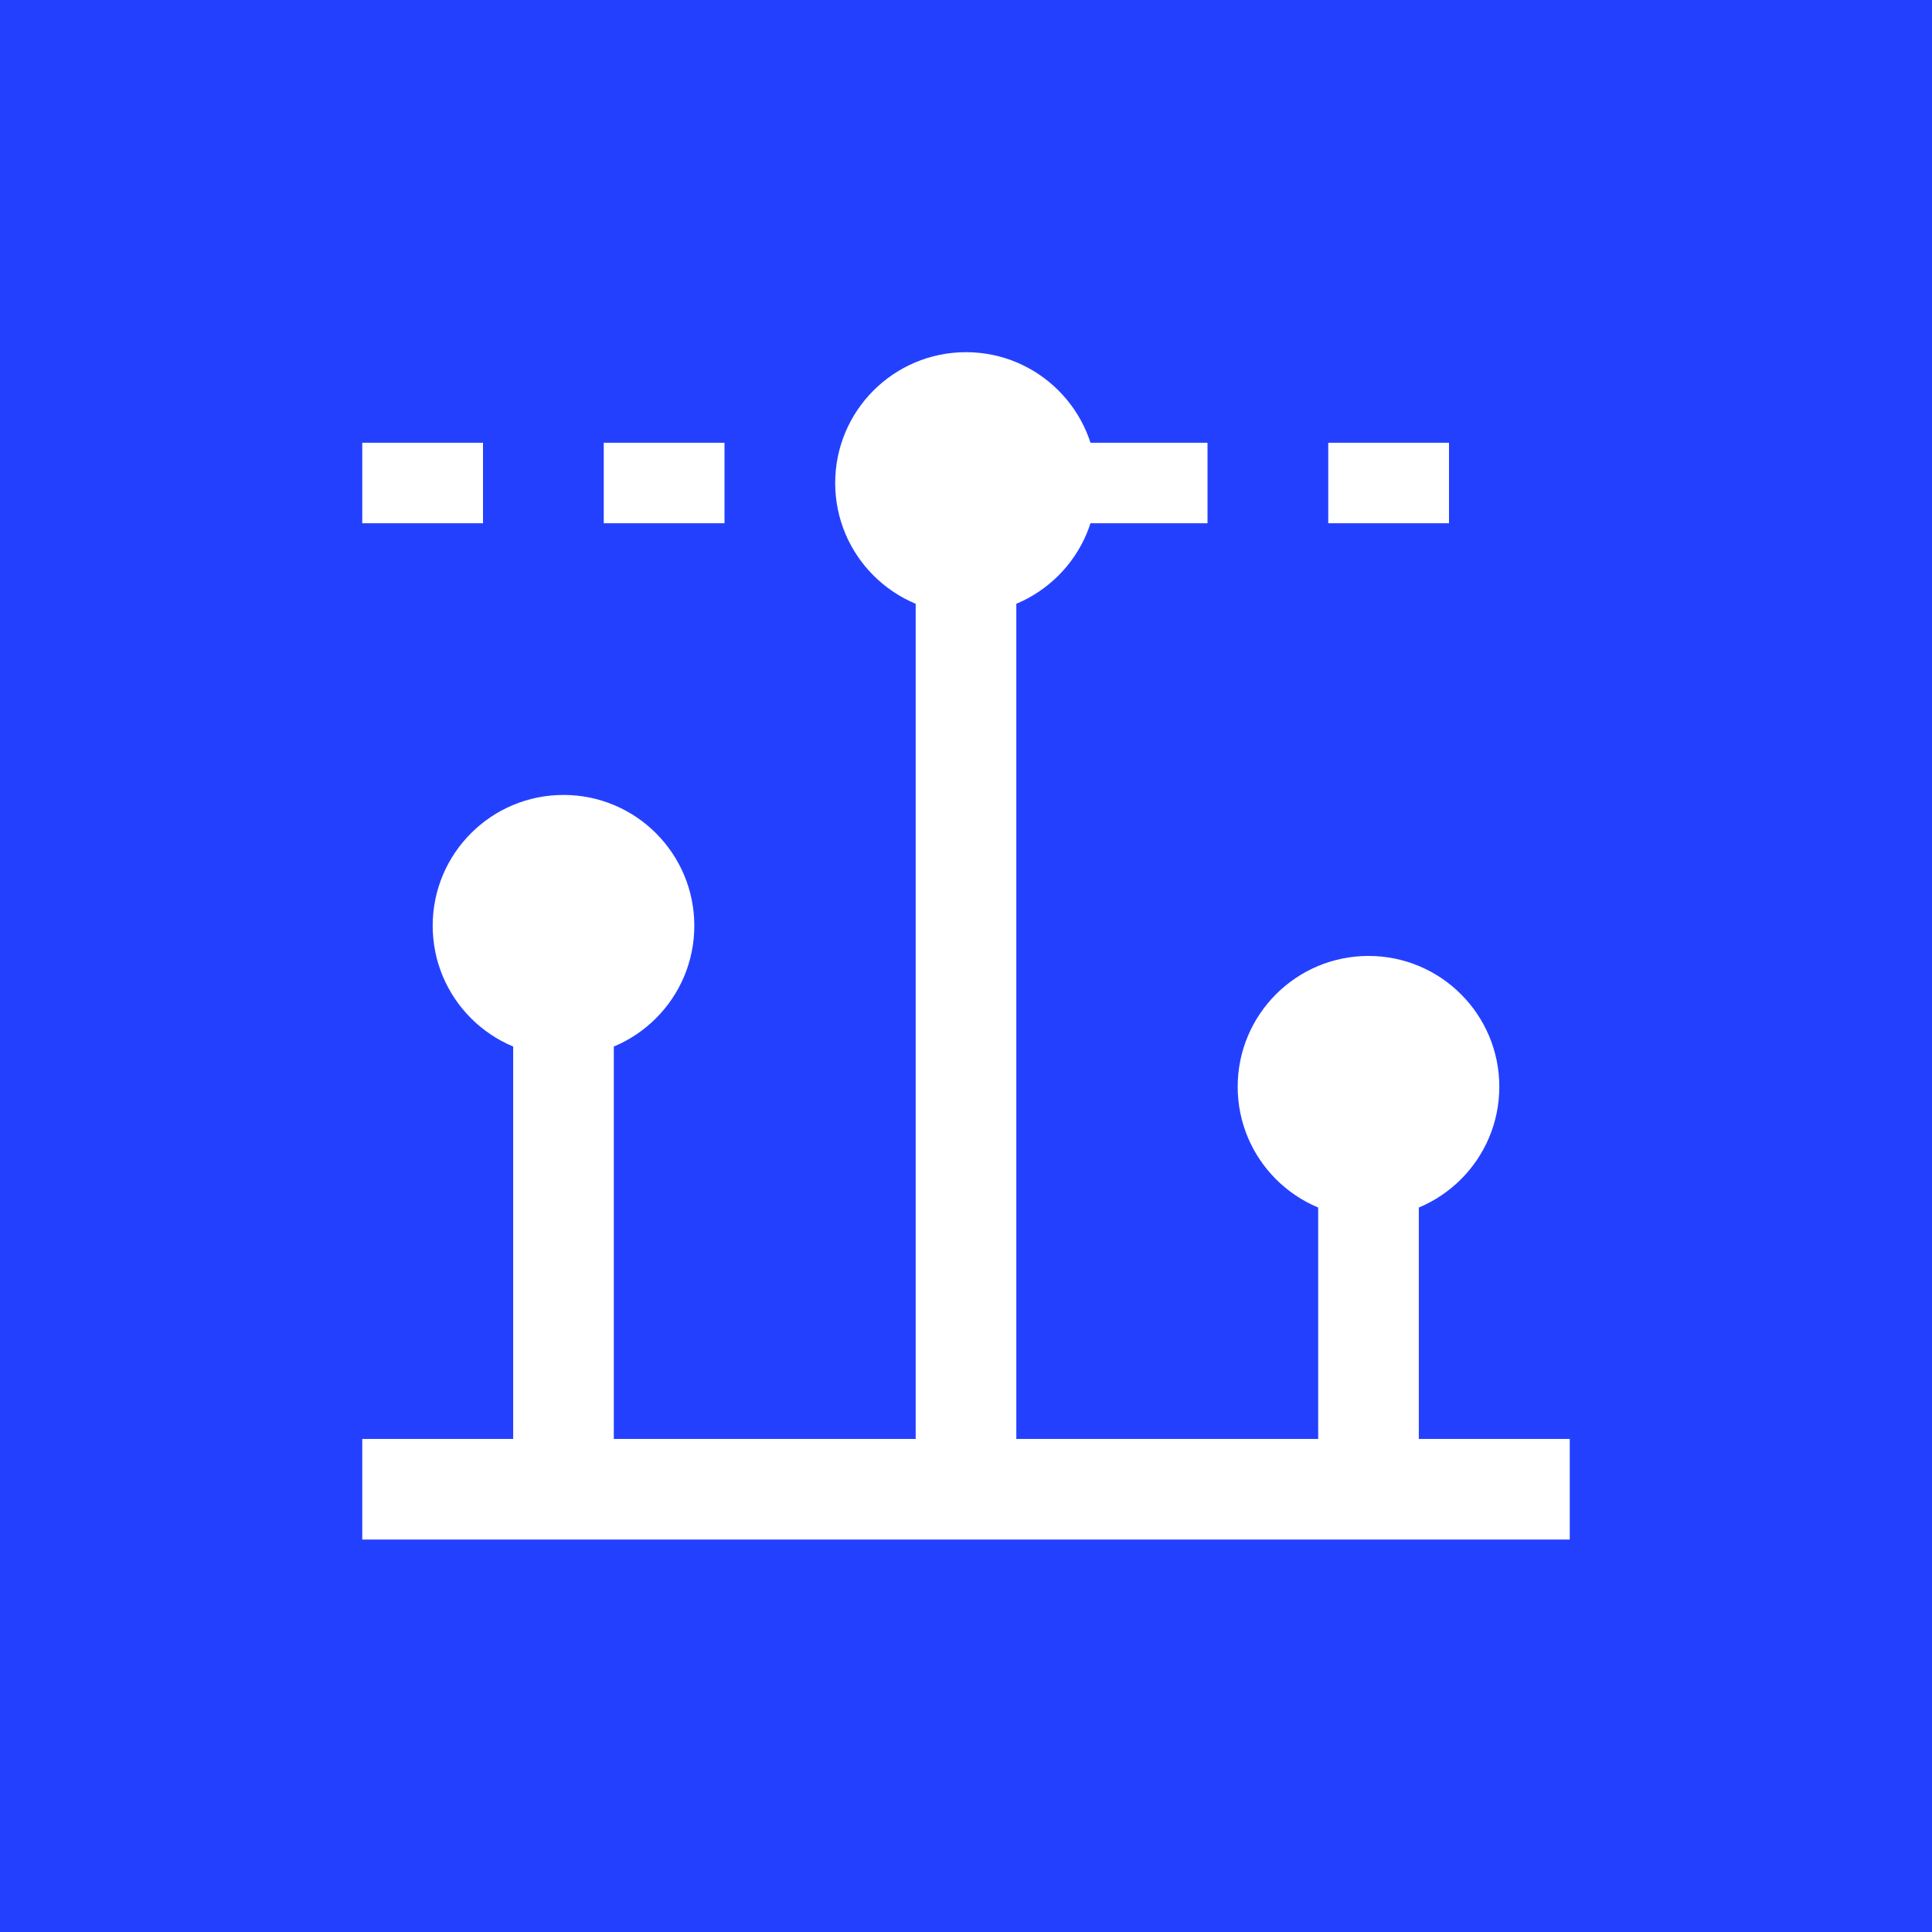
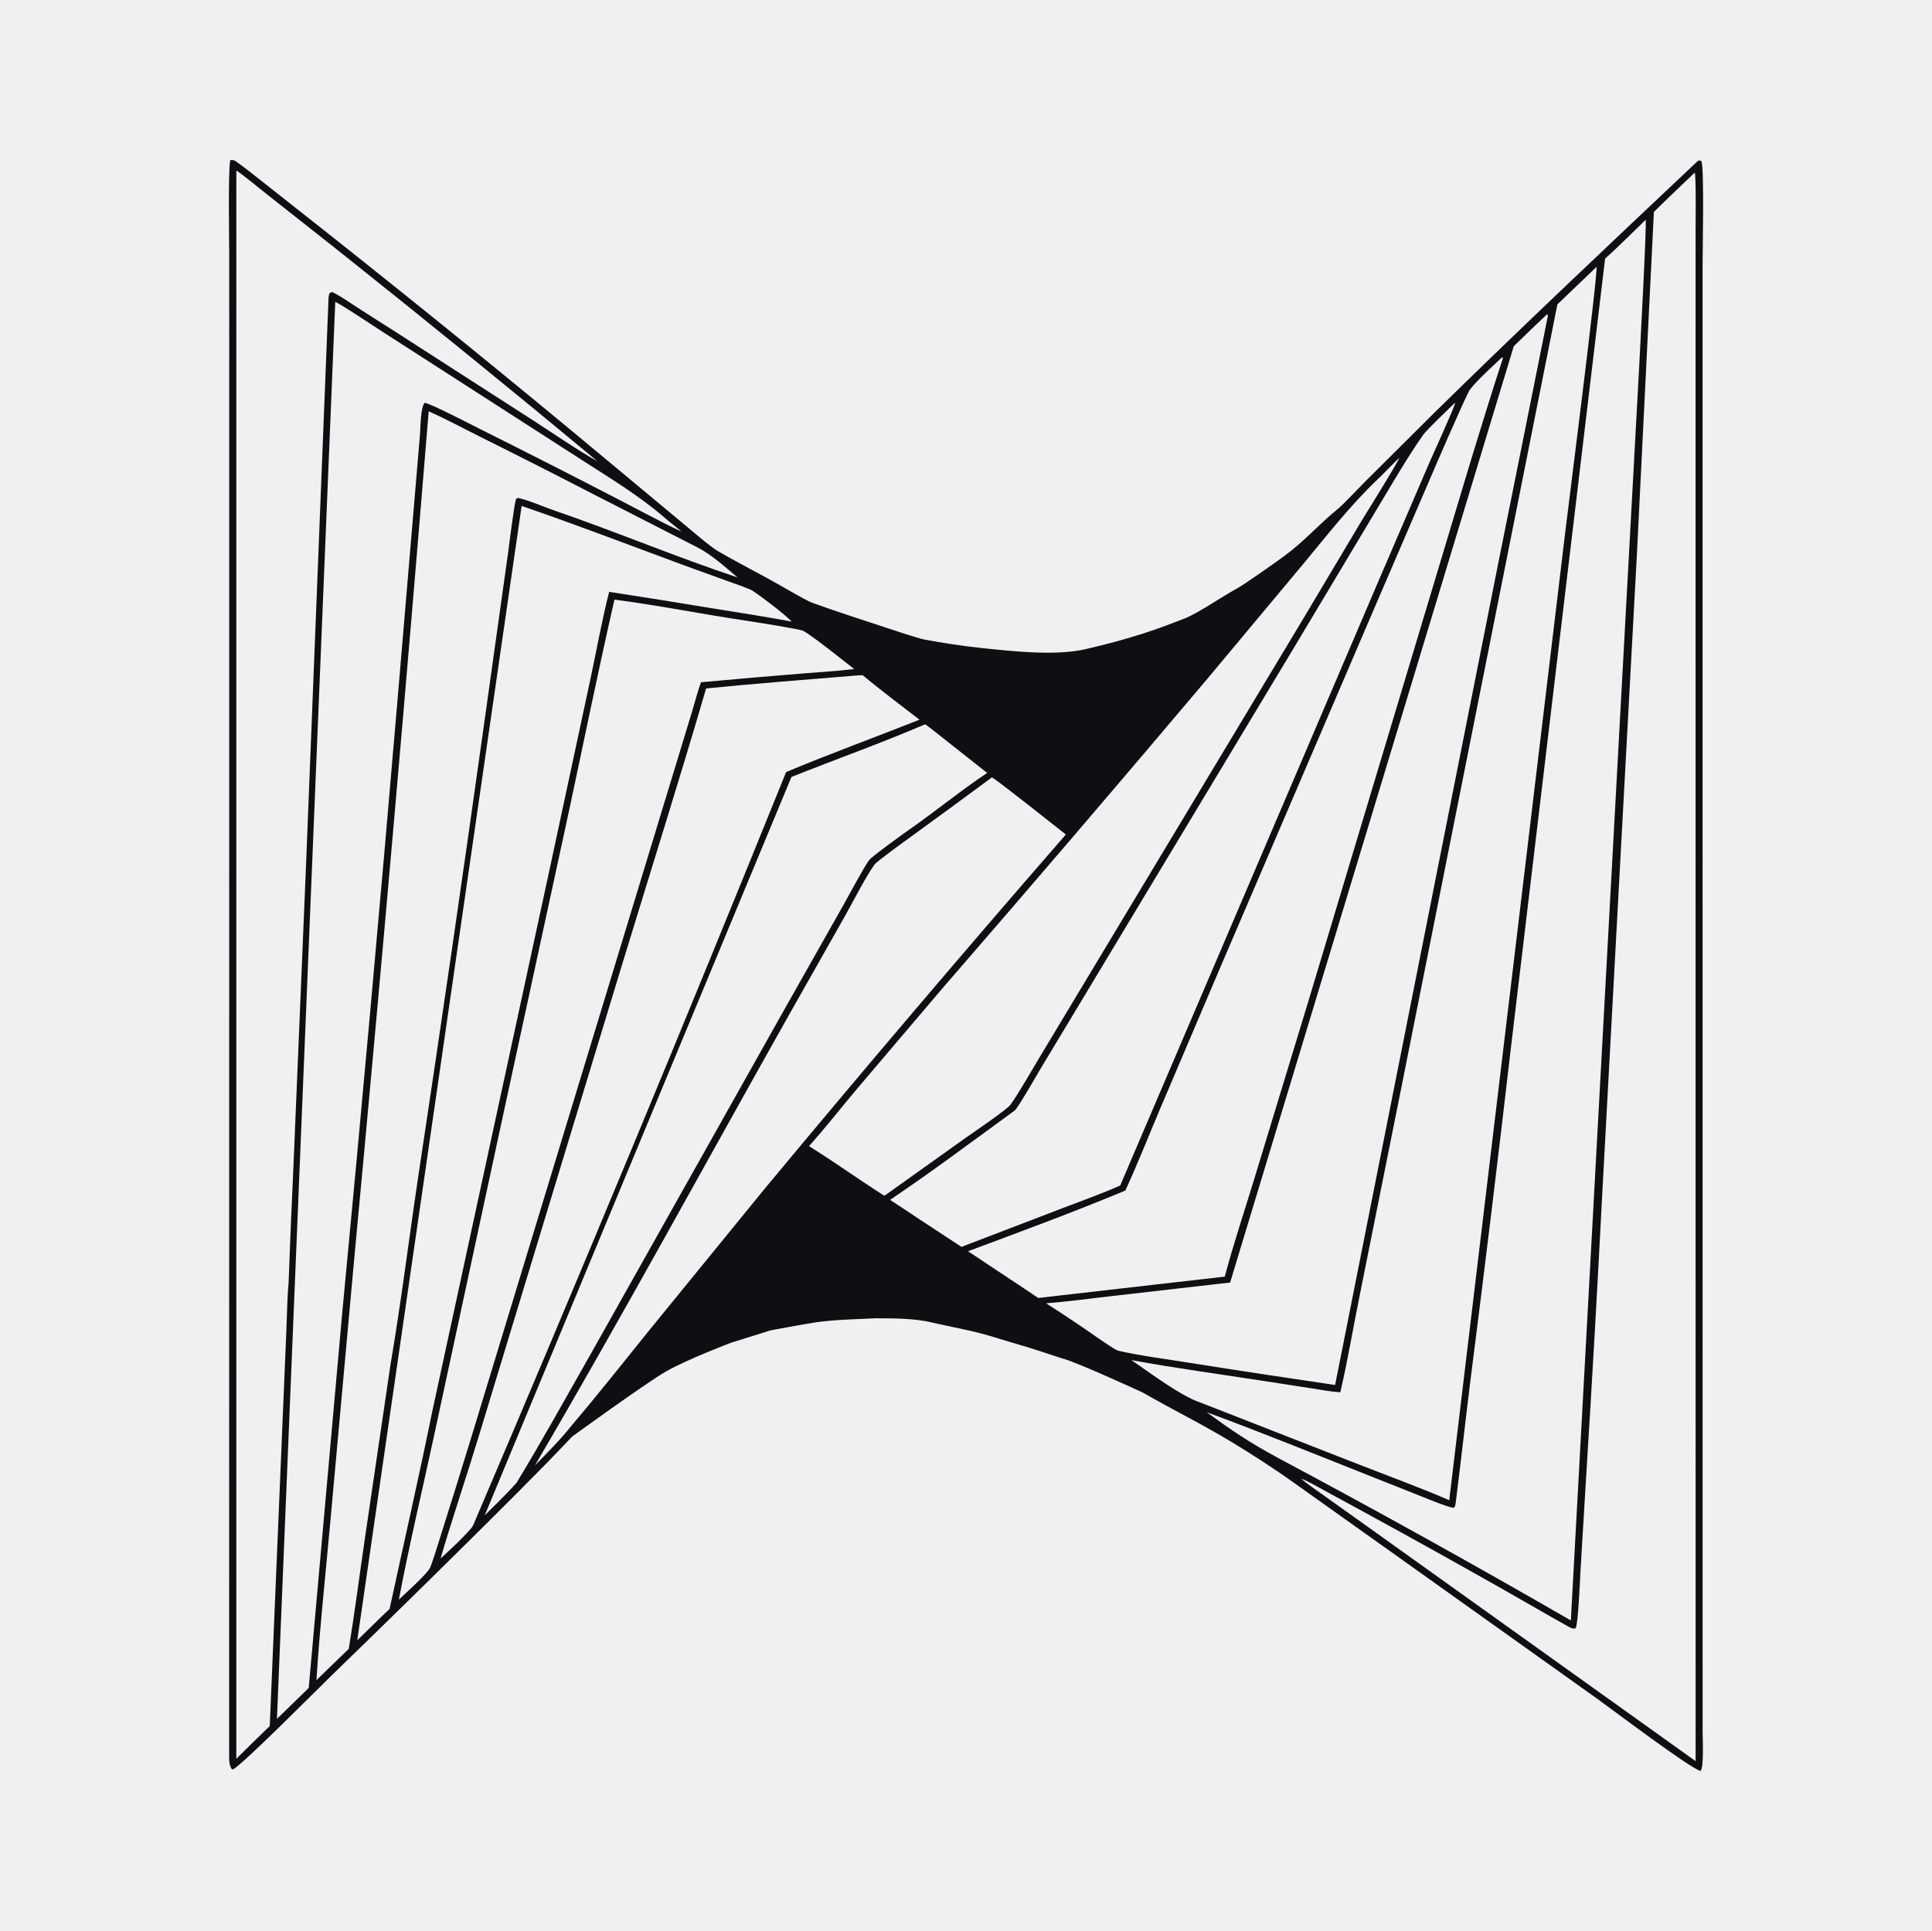
- <svg xmlns="http://www.w3.org/2000/svg" viewBox="0 0 48 48">
-   <rect width="48" height="48" fill="#2440FF" />
-   <path d="M9 12H39" stroke="#fff" stroke-width="2" stroke-dasharray="3 3" />
-   <path d="M9 37H39M14 37V23M24 37V12M34 37V27" stroke="#fff" stroke-width="2.5" fill="none" />
-   <circle cx="14" cy="23" r="3.25" fill="#fff" />
-   <circle cx="24" cy="12" r="3.25" fill="#fff" />
-   <circle cx="34" cy="27" r="3.25" fill="#fff" />
+ <svg xmlns="http://www.w3.org/2000/svg" viewBox="-286 -200 2414 2413">
+   <path d="M1.809 0.03C3.734 -0.036 6.28 -0.095 7.882 1.022C19.814 9.349 32.423 19.597 43.822 28.543L126.111 93.505C242.309 185.548 357.348 279.047 471.2 373.979L562.964 450.349C572.914 458.566 601.177 482.958 610.285 488.277C630.644 500.165 656.429 513.645 677.477 525.105C687.683 530.661 720.311 550.117 728.723 553.18C758.321 563.953 790.867 574.337 820.976 584.32C833.881 588.598 858.954 597.067 869.901 599.37C891.992 603.462 917.635 607.383 939.868 609.718C978.558 613.781 1033.17 620.077 1071.66 610.932C1097.74 604.731 1114.84 600.312 1140.68 592.189C1160.31 586.018 1176.89 579.574 1196.44 571.975C1214.78 563.827 1241.94 544.839 1258.84 535.842C1268.3 530.802 1308.03 502.607 1318.47 494.964C1344.47 475.922 1361.42 455.531 1386.39 435.303C1391.86 430.867 1412.32 409.233 1419.46 402.092L1506.45 315.491C1614.25 209.624 1725.39 104.904 1835.29 1.241C1836.66 -0.055 1838.54 0.877 1839.95 1.33C1843.51 11.749 1841.36 111.25 1841.34 132.435L1841.37 1964.2C1841.45 1971.45 1843.2 2010.43 1838.63 2013C1824.2 2008.66 1730.56 1937.83 1710.41 1923.32L1442.4 1732.33L1330.52 1652.78C1308.54 1636.94 1276.73 1616.3 1253.87 1602.56C1212.18 1577.49 1184.11 1564.32 1141.78 1540.13C1134.9 1536.84 1055.14 1500.42 1041.29 1497.6C989.565 1480.37 1003.38 1485.43 951.286 1469.55C928.676 1462.65 901.049 1457.94 876.827 1452.3C859.306 1448.21 838.728 1447.33 808.893 1447.33C785.844 1448.48 757.214 1449 734.37 1452.3C720.397 1454.31 677.102 1462.39 677.102 1462.39L627.084 1478.01C627.084 1478.01 571.484 1499.19 545.89 1513.97C520.295 1528.76 428.787 1595.26 428.787 1595.26C428.787 1595.26 404.873 1620.46 398.189 1627.22C371.825 1654.05 345.28 1680.7 318.556 1707.17C255.355 1769.91 191.768 1832.26 127.795 1894.21C111.915 1909.68 15.79 2006.47 4.962 2011.16L3.002 2010.14C0.512 2004.74 0.376 2001.48 0.323 1995.54L0.436 122.288C0.435 108.192 -1.178 8.455 1.809 0.03ZM1831.46 15.725C1814.72 31.902 1796.93 48.506 1780.5 64.858L1759.52 488.142L1715.88 1293.66C1709.88 1410.83 1703.21 1527.98 1695.87 1645.07L1688.82 1762.47C1688.18 1773.29 1685.96 1830.09 1682.68 1834.73C1678.93 1835.91 1675.79 1833.8 1671.81 1831.58C1646.31 1817.42 1621.12 1802.53 1595.7 1788.21C1536.96 1754.89 1477.93 1722.04 1418.63 1689.68L1369.3 1662.82C1361.9 1658.8 1347.29 1650.38 1339.95 1647.83C1343.14 1651.43 1362.6 1664.84 1367.99 1668.69L1433.75 1715.58L1832.65 2000.77L1832.59 92.334C1832.6 81.641 1833.42 18.053 1831.46 15.725ZM9.279 1997.78C23.105 1984.06 37.031 1970.44 51.058 1956.93L71.886 1460.99C72.587 1444.4 72.927 1419.98 74.562 1404.07C76.301 1355.82 78.307 1307.59 80.577 1259.36L96.172 886.458L124.304 177.442C124.49 173.498 124.175 169.676 125.973 166.294L128.827 164.851C136.197 167.91 152.798 179.243 160.108 183.986C174.405 193.246 188.764 202.409 203.184 211.474L378.951 324.595C402.38 339.631 436.893 363.425 460.548 376.446C353.581 287.566 245.664 199.834 136.815 113.27L49.453 44.32C41.814 38.312 16.065 17.147 9.301 13.026L9.279 1997.78ZM60.043 1947.97L99.751 1909.32L141.676 1439.95C165.888 1186.37 188.781 932.661 210.354 678.839L238.734 343.376C239.447 334.76 239.467 308.1 244.666 303.411C252.243 304.321 301.791 330.083 311.829 335.116C368.006 363.171 423.986 391.619 479.764 420.461C506.13 433.972 539.491 452.311 565.771 464.352C558.671 458.544 551.166 452.767 544.246 446.787C511.682 418.651 475.046 396.787 438.901 373.47L188.305 212.222C173.201 202.543 147.656 185.075 132.91 177.093L60.043 1947.97ZM249.62 314.014C220.891 666.111 189.982 1018.03 156.895 1369.75L126.557 1703.48C120.818 1767.16 113.326 1836.16 109.394 1899.57L149.77 1860.46C157.207 1815.3 163.192 1768.33 169.869 1722.88L201.972 1504.93C214.986 1428.78 225.26 1345.75 236.846 1268.65C265.47 1078.99 293.063 889.195 319.623 699.247L348.617 492.367C349.868 483.454 356.559 428.563 358.842 423.619L361.069 422.123C375.96 425.574 392.181 432.988 406.824 438.011C483.2 464.205 559.119 496.168 635.615 521.62C619.327 507.995 603.288 493.062 584.283 483.45C571.308 476.888 558.362 470.203 545.414 463.582L453.606 416.638C407.413 392.736 361.025 369.212 314.448 346.069C295.243 336.489 268.967 322.41 249.62 314.014ZM160.414 1849.79C173.716 1836.87 187.316 1823.23 200.796 1810.56C218.326 1729.25 237.33 1646.34 253.849 1564.98L401.734 881.647L451.358 650.283C458.694 616.165 466.646 572.218 475.148 539.594C517.823 546.13 560.458 552.932 603.047 559.998C635.975 565.386 670.553 570.587 703.282 576.768C694.186 567.333 665.56 545.477 653.792 537.89C650.28 535.626 627.81 527.817 622.586 525.941L568.59 506.392C502.32 481.905 432.369 455.053 365.773 432.234L160.414 1849.79ZM1770.2 74.693C1754.53 89.71 1735.43 109.147 1719.53 123.154L1601.93 1108.67C1585.94 1247.05 1569.12 1385.34 1551.46 1523.52C1545.07 1574.54 1539.49 1625.85 1532.99 1676.87C1532.41 1681.38 1532.74 1681.62 1530.22 1684.34C1518.66 1681.78 1502.86 1675 1491.46 1670.48L1436.45 1648.65C1366.36 1620.94 1292.2 1590.64 1221.64 1564.7C1254.39 1588.47 1274.85 1602.31 1310.27 1621.52C1433.56 1687.28 1555.73 1755.09 1676.75 1824.95L1762.07 259.257C1762.95 241.231 1771.81 78.249 1770.2 74.693ZM481.746 549.287C461.962 635.787 443.454 726.915 424.818 813.952L336.735 1220.63L255.975 1595.78C241.752 1661.88 224.81 1732.83 212.374 1798.87C220.486 1791.27 245.917 1768.47 251.042 1759.73C253.438 1755.65 263.238 1723.44 265.533 1716.19C278.75 1674.46 291.739 1632.67 304.5 1590.81L579.498 686.586C582.353 677.085 586.51 661.455 589.864 652.573C633.545 648.545 677.249 644.775 720.975 641.264C739.504 639.719 763.191 638.425 781.339 636.02C766.797 624.892 731.781 596.519 717.862 588.39C714.109 586.199 656.002 577.097 648.111 575.926C593.38 567.804 536.445 556.38 481.746 549.287ZM791.843 643.708C789.637 643.838 783.743 644.02 781.861 644.324C721.023 649.386 656.868 654.188 596.282 660.32C562.916 774.535 526.185 891.06 491.399 1004.97L313.029 1592.08C297.431 1643.57 279.49 1696.39 264.442 1747.52C271.961 1741.09 300.917 1713.83 304.984 1706.5C438.478 1393.9 568.898 1080 696.226 764.828C749.869 742.298 808.358 720.986 862.91 699.364C840.106 681.689 813.858 662.136 791.843 643.708ZM869.901 705.115C816.58 728.047 757.261 749.244 702.895 770.919L319.697 1693.59C332.607 1680.68 347.184 1666.65 359.281 1653.18C392.363 1598.73 422.512 1543.83 454.001 1488.63L690.887 1067.08L768.243 930.226C774.559 918.993 793.821 882.827 800.022 874.763C803.664 870.027 843.072 841.56 850.441 836.441C881.987 814.521 915.736 786.915 947.467 765.882L893.673 723.405C890.248 720.692 872.65 706.562 869.901 705.115ZM1659.92 180.38L1466 1153.83L1412.21 1422.29C1404.71 1459.46 1397.29 1503.43 1388.67 1539.83C1377.13 1539.13 1362.46 1536.42 1350.67 1534.59L1290.12 1525.24C1237.32 1517.08 1179.79 1509.26 1127.62 1499.63C1149.92 1514.7 1189.48 1544.64 1213.33 1552.43L1410.48 1629.5C1446.65 1643.65 1489.49 1659.37 1524.8 1674.71L1669.53 466.704C1673.1 437.063 1710.8 140.941 1708.85 133.491L1659.92 180.38ZM953.312 771.461C919.214 796.736 884.98 821.83 850.616 846.743C843.247 852.146 809.79 876.086 806.6 880.508C795.938 895.291 780.158 926.122 770.883 942.782L701.862 1064.67C595.982 1252.59 491.506 1445.24 382.409 1631.18C397.259 1616.12 415.977 1597.17 428.941 1580.49C462.39 1541.19 492.89 1502.39 525.206 1462.39L668.738 1286.35C792.718 1137.06 918.403 989.197 1045.77 842.792C1035.26 834.634 957.426 772.642 953.312 771.461ZM1647.15 192.602C1633.1 205.804 1619.19 219.154 1605.42 232.652L1251.02 1402.68L1107.13 1419.16C1079.85 1422.21 1047.98 1426.65 1021.06 1428.62C1041.57 1441.86 1064.39 1456.81 1084.3 1470.91C1088.8 1473.87 1107.2 1486.98 1111.16 1487.89C1137.99 1494.02 1169.5 1498.18 1196.71 1502.45C1258.48 1512.25 1320.33 1521.67 1382.21 1530.72L1586.99 499.085C1602.79 420.089 1631.27 279.324 1648.12 194.331C1647.8 193.755 1647.48 193.179 1647.15 192.602ZM1591.08 246.23C1579.83 256.981 1559.62 275.017 1550.8 286.722C1548.29 290.046 1537.76 313.904 1535.21 319.61C1526.44 339.213 1517.81 358.873 1509.3 378.589L1431.72 558.814L1239 1008.29L1163.05 1186.75C1149.52 1218.67 1134.54 1256.59 1120.07 1287.78C1058.12 1313.68 986.607 1340.1 923.543 1363.59C935.958 1371.95 948.422 1380.25 960.935 1388.46C977.469 1399.54 994.874 1410.78 1011.22 1421.98L1244.31 1395.3C1254.56 1356.65 1269.16 1312.62 1280.95 1273.98L1348.84 1050.97L1552.43 373.311C1562.41 340.76 1580.19 282.885 1591.86 247.673C1591.61 247.191 1591.35 246.71 1591.08 246.23ZM1532.27 303.016C1525.46 309.702 1496.75 337.023 1492.47 343.075C1473.56 369.831 1454.19 403.352 1437.15 431.586L1329.85 610.932L1015.13 1133.91C1010.87 1141.05 985.688 1184.95 981.833 1187.76C931.592 1224.34 877.433 1264.89 826.117 1299.39C838.552 1307.45 850.915 1315.62 863.203 1323.9L915.358 1358.14L1041.79 1309.69C1063.31 1301.44 1092.89 1290.82 1113.69 1281.43L1436.1 526.761L1500.63 376.638C1504.34 368.148 1531.79 308.245 1532.27 303.016ZM1462.35 371.971C1453.13 381.006 1444.09 390.613 1434.81 399.476C1401.14 431.63 1372.72 468.232 1342.94 504.068L1222.35 648.493C1113.11 777.904 1003.01 906.569 892.029 1034.48L782.371 1163.54C764.75 1184.49 742.936 1212.3 724.865 1232.15C737.626 1240.41 750.808 1248.74 763.297 1257.34C781.534 1269.5 800.603 1282.61 819.011 1294.32L921.06 1221.55C930.648 1214.76 971.841 1186.8 976.276 1180.81C985.896 1167.81 1004.21 1135.89 1013.36 1120.51L1343.1 571.975L1414.58 452.008C1419.56 443.754 1461.28 377.023 1462.35 371.971Z" fill="#0e0f12" fill-rule="evenodd" />
</svg>
